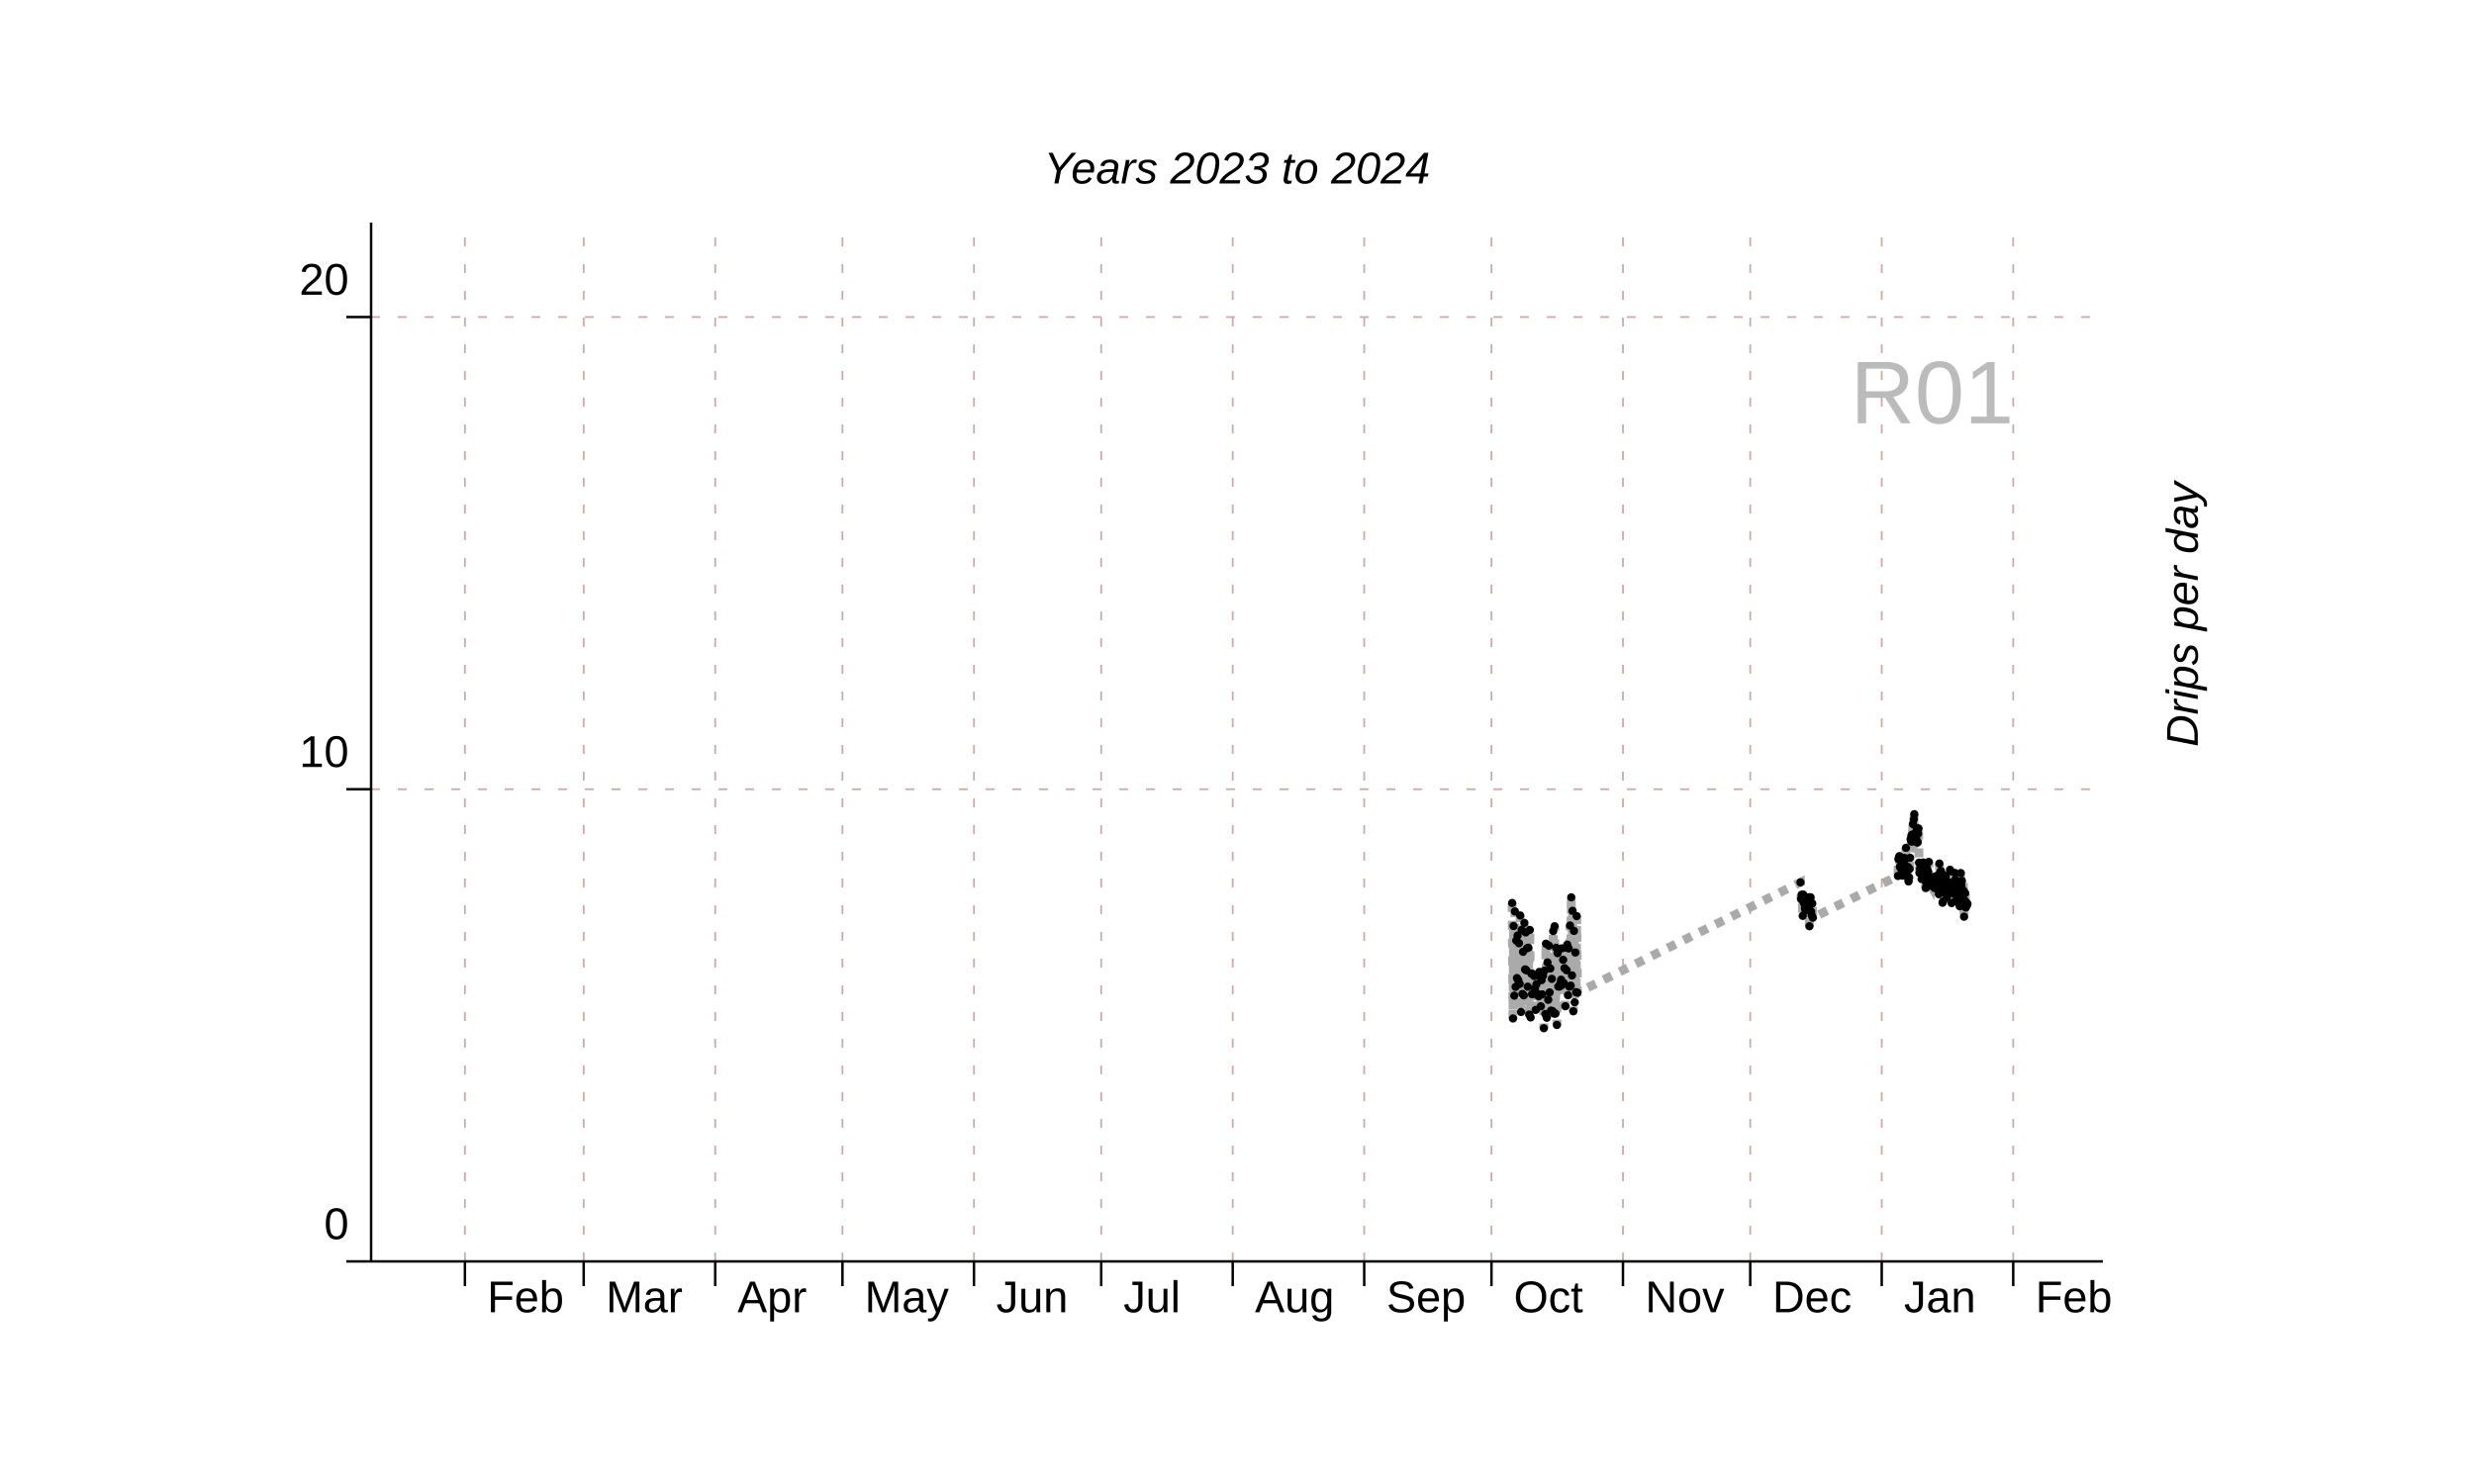
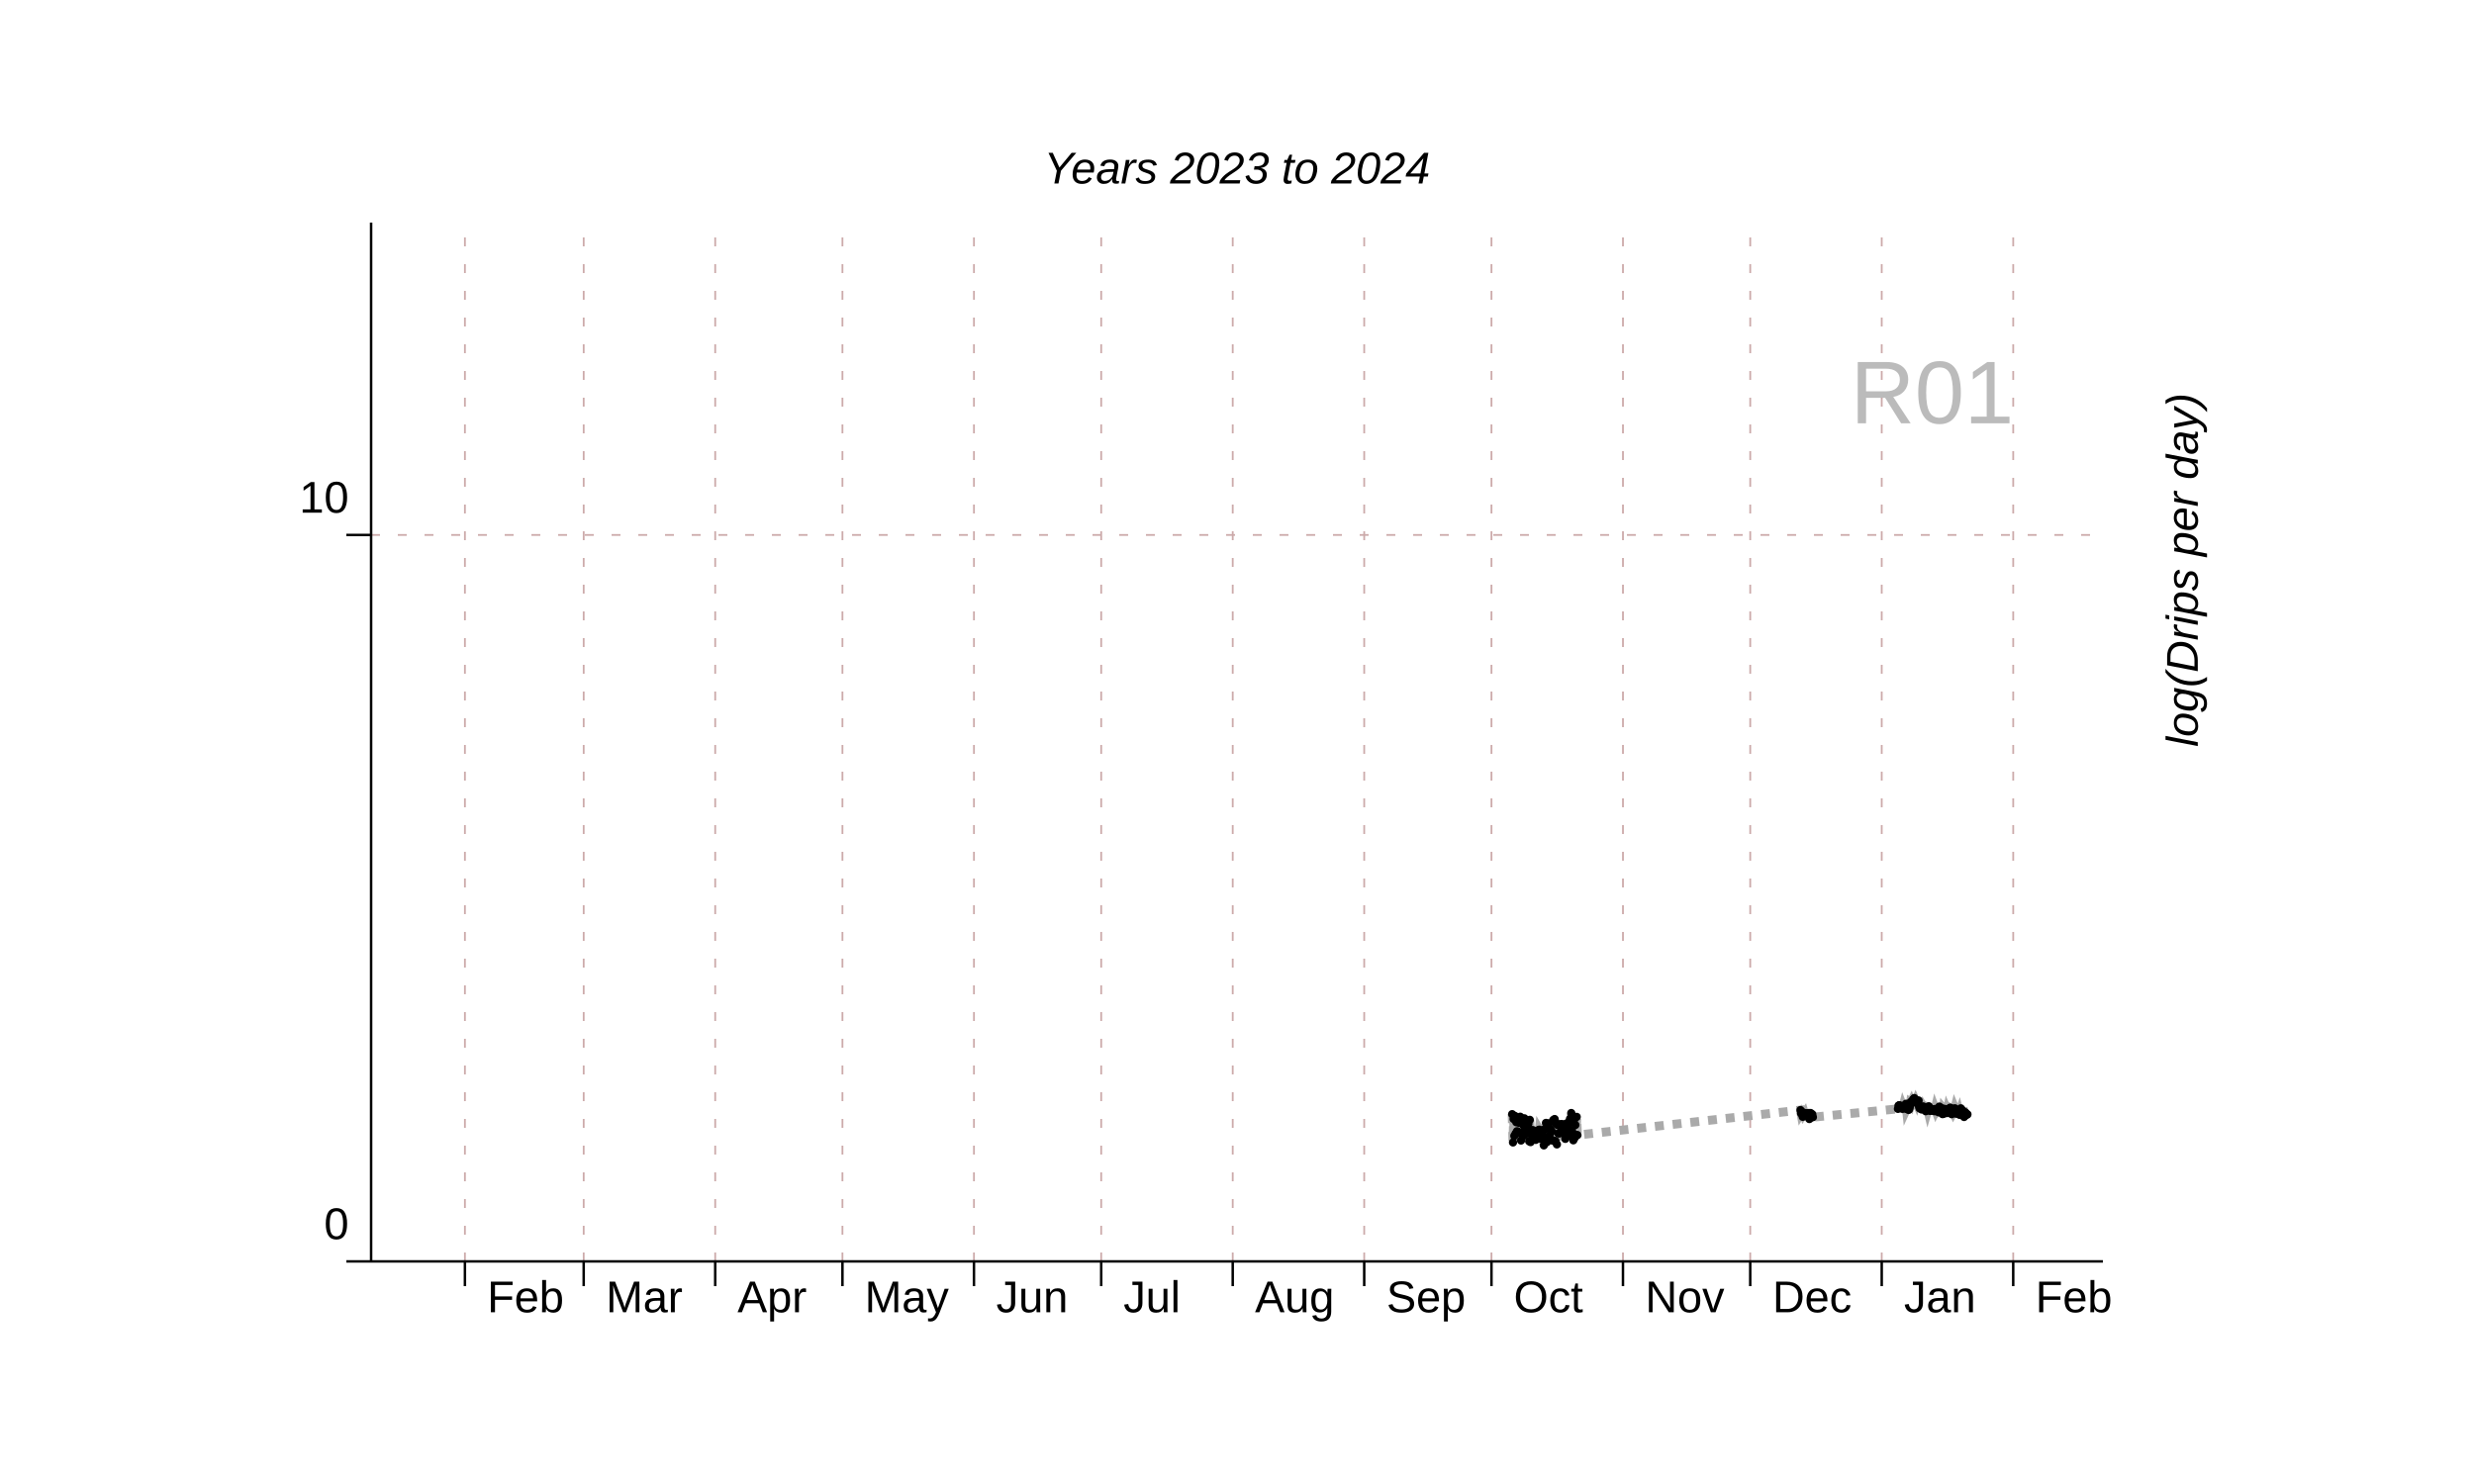
<svg xmlns="http://www.w3.org/2000/svg" version="1.1" viewBox="0 0 1000 600">
  <g>
    <g stroke-dasharray="3.6 7.2" stroke-width="0.72" stroke="#caa">
      <line x1="813.75" x2="813.75" y1="510.00" y2="90.00" />
      <line x1="760.60" x2="760.60" y1="510.00" y2="90.00" />
      <line x1="707.45" x2="707.45" y1="510.00" y2="90.00" />
      <line x1="656.01" x2="656.01" y1="510.00" y2="90.00" />
      <line x1="602.86" x2="602.86" y1="510.00" y2="90.00" />
      <line x1="551.42" x2="551.42" y1="510.00" y2="90.00" />
      <line x1="498.27" x2="498.27" y1="510.00" y2="90.00" />
      <line x1="445.11" x2="445.11" y1="510.00" y2="90.00" />
      <line x1="393.68" x2="393.68" y1="510.00" y2="90.00" />
      <line x1="340.52" x2="340.52" y1="510.00" y2="90.00" />
      <line x1="289.09" x2="289.09" y1="510.00" y2="90.00" />
      <line x1="235.93" x2="235.93" y1="510.00" y2="90.00" />
      <line x1="187.92" x2="187.92" y1="510.00" y2="90.00" />
      <line x1="150.00" x2="850.00" y1="510.00" y2="510.00" />
-       <line x1="150.00" x2="850.00" y1="319.09" y2="319.09" />
-       <line x1="150.00" x2="850.00" y1="128.18" y2="128.18" />
+       <line x1="150.00" x2="850.00" y1="216.29" y2="216.29" />
    </g>
    <g>
      <text dominant-baseline="hanging" dx="-36.0" dy="18.0" fill="#0004" font-family="Arial, sans-serif" font-size="36" stroke="none" text-anchor="end" x="850.00" y="128.18">R01</text>
    </g>
    <g>
      <text dominant-baseline="text-bottom" dy="-12.0" fill="black" font-family="Arial, sans-serif" font-size="18.0" font-style="italic" stroke="none" text-anchor="middle" x="500.00" y="90.00">Years 2023 to 2024</text>
    </g>
    <g>
-       <text dominant-baseline="central" dx="12.0" dy="12.0" fill="black" font-family="Arial, sans-serif" font-size="18.0" font-style="italic" stroke="none" text-anchor="middle" text-orientation="sideways" writing-mode="vertical-lr" x="850.00" y="300.00">Drips per day</text>
-     </g>
-     <polyline fill="none" points="611.22,365.08 611.56,411.79 611.80,374.41 612.10,402.55 612.33,368.49 612.63,399.00 612.88,380.25 613.17,395.46 613.42,378.25 613.70,396.32 613.96,381.35 614.25,397.80 614.48,370.13 614.81,409.15 615.05,375.97 615.36,401.88 615.62,384.83 615.92,402.43 616.16,373.15 616.44,391.95 616.68,376.98 616.96,392.30 617.22,383.40 617.52,398.94 617.77,383.17 618.10,410.20 618.35,376.00 618.68,411.35 618.96,393.64 619.26,401.96 619.54,393.82 619.85,401.80 620.13,394.62 620.43,399.79 620.75,408.31 621.04,397.94 621.34,401.77 621.63,394.16 621.93,402.79 622.21,392.94 622.49,394.83 622.81,406.86 623.10,396.28 623.40,402.04 623.69,394.51 624.03,415.72 624.31,392.45 624.64,409.97 624.89,381.56 625.23,411.48 625.50,389.13 625.81,404.23 626.06,382.33 626.36,401.25 626.64,391.57 626.96,408.60 627.25,395.76 627.57,408.84 627.82,376.45 628.15,409.81 628.39,374.49 628.71,409.81 628.97,383.19 629.31,414.41 629.58,385.36 629.87,398.87 630.13,383.73 630.43,398.83 630.72,397.65 631.00,396.12 631.26,383.44 631.56,398.13 631.82,388.07 632.11,397.52 632.39,391.44 632.71,406.83 632.97,383.14 633.24,392.28 633.50,381.94 633.80,402.39 634.06,383.45 634.36,398.93 634.60,374.20 634.89,398.51 635.11,362.81 635.40,394.37 635.63,368.27 635.95,408.88 636.20,376.37 636.51,405.24 636.77,385.12 637.07,401.15 637.31,370.38 637.61,401.37 727.76,356.75 727.99,363.50 728.21,361.75 728.43,363.36 728.67,370.29 728.89,361.71 729.11,365.07 729.34,363.39 729.56,367.13 729.80,368.00 730.02,363.56 730.24,363.65 730.47,365.27 730.70,366.69 730.92,363.82 731.14,362.78 731.38,374.48 731.62,368.31 731.84,362.77 732.07,368.55 732.30,370.11 732.53,365.29 732.77,371.03 767.16,354.16 767.36,347.41 767.56,346.69 767.76,346.15 767.96,350.39 768.17,350.82 768.38,350.74 768.58,351.46 768.78,347.84 768.99,354.04 769.20,349.61 769.41,352.61 769.61,349.44 769.81,346.90 770.01,349.75 770.22,347.22 770.41,342.80 770.62,354.29 770.83,351.87 771.04,351.90 771.24,350.54 771.45,356.39 771.67,354.77 771.87,351.32 772.07,346.82 772.26,339.30 772.46,340.09 772.65,337.68 772.84,340.27 773.03,337.41 773.21,333.17 773.40,338.27 773.59,331.29 773.77,329.18 773.96,337.79 774.15,339.48 774.34,336.72 774.53,339.27 774.72,334.92 774.91,340.62 775.10,340.46 775.29,337.10 775.48,334.95 775.68,348.79 775.89,352.97 776.10,351.23 776.30,349.91 776.51,349.41 776.72,355.41 776.93,351.41 777.13,351.46 777.33,348.72 777.54,350.63 777.75,352.28 777.95,352.04 778.17,354.52 778.38,359.05 778.60,357.20 778.80,350.94 779.01,351.67 779.22,356.39 779.43,352.56 779.63,348.48 779.85,357.82 780.06,354.98 780.27,357.72 780.49,358.10 780.70,355.22 780.91,356.08 781.12,355.08 781.34,356.79 781.55,357.02 781.77,358.38 781.99,359.06 782.20,354.35 782.41,357.33 782.62,354.90 782.83,355.51 783.05,359.36 783.26,354.01 783.47,356.49 783.69,361.51 783.90,349.14 784.11,352.79 784.32,357.20 784.53,352.16 784.74,359.80 784.96,359.97 785.19,364.99 785.41,364.51 785.62,353.79 785.83,355.11 786.05,358.62 786.27,360.94 786.48,354.60 786.70,357.78 786.92,362.90 787.13,357.44 787.35,360.09 787.57,360.59 787.79,359.31 788.00,356.85 788.21,351.67 788.42,352.28 788.63,358.52 788.86,365.12 789.07,359.09 789.29,358.81 789.51,361.24 789.73,359.12 789.94,357.37 790.15,352.94 790.36,355.63 790.59,364.07 790.81,360.96 791.03,360.71 791.25,362.73 791.47,363.73 791.70,365.07 791.92,361.91 792.15,366.42 792.36,359.17 792.57,353.00 792.79,357.99 793.00,356.12 793.22,363.76 793.44,360.25 793.66,360.10 793.90,370.63 794.12,364.12 794.34,361.13 794.57,366.91 794.80,364.84 795.02,365.89 795.25,365.45" stroke-dasharray="3.6 3.6" stroke-width="3.6" stroke="#aaa" />
+       <text dominant-baseline="central" dx="12.0" dy="12.0" fill="black" font-family="Arial, sans-serif" font-size="18.0" font-style="italic" stroke="none" text-anchor="middle" text-orientation="sideways" writing-mode="vertical-lr" x="850.00" y="300.00">log(Drips per day)</text>
+     </g>
+     <polyline fill="none" points="611.22,450.47 611.56,461.90 611.80,452.42 612.10,459.25 612.33,451.17 612.63,458.30 612.88,453.72 613.17,457.38 613.42,453.27 613.70,457.60 613.96,453.96 614.25,457.98 614.48,451.51 614.81,461.12 615.05,452.76 615.36,459.07 615.62,454.77 615.92,459.22 616.16,452.15 616.44,456.49 616.68,452.98 616.96,456.58 617.22,454.44 617.52,458.28 617.77,454.38 618.10,461.42 618.35,452.77 618.68,461.76 618.96,456.91 619.26,459.09 619.54,456.96 619.85,459.05 620.13,457.16 620.43,458.51 620.75,460.87 621.04,458.02 621.34,459.04 621.63,457.04 621.93,459.32 622.21,456.74 622.49,457.22 622.81,460.46 623.10,457.59 623.40,459.12 623.69,457.13 624.03,463.09 624.31,456.61 624.64,461.36 624.89,454.01 625.23,461.80 625.50,455.80 625.81,459.72 626.06,454.19 626.36,458.90 626.64,456.40 626.96,460.96 627.25,457.45 627.57,461.02 627.82,452.87 628.15,461.31 628.39,452.44 628.71,461.31 628.97,454.39 629.31,462.69 629.58,454.89 629.87,458.26 630.13,454.51 630.43,458.25 630.72,457.94 631.00,457.55 631.26,454.45 631.56,458.07 631.82,455.54 632.11,457.91 632.39,456.36 632.71,460.45 632.97,454.38 633.24,456.57 633.50,454.10 633.80,459.21 634.06,454.45 634.36,458.28 634.60,452.38 634.89,458.17 635.11,450.01 635.40,457.10 635.63,451.12 635.95,461.04 636.20,452.85 636.51,460.00 636.77,454.84 637.07,458.87 637.31,451.56 637.61,458.93 727.76,448.82 727.99,450.15 728.21,449.80 728.43,450.12 728.67,451.54 728.89,449.79 729.11,450.46 729.34,450.13 729.56,450.88 729.80,451.06 730.02,450.16 730.24,450.18 730.47,450.51 730.70,450.80 730.92,450.21 731.14,450.00 731.38,452.44 731.62,451.13 731.84,450.00 732.07,451.18 732.30,451.50 732.53,450.51 732.77,451.70 767.16,448.33 767.36,447.09 767.56,446.96 767.76,446.86 767.96,447.63 768.17,447.71 768.38,447.70 768.58,447.83 768.78,447.17 768.99,448.31 769.20,447.49 769.41,448.04 769.61,447.46 769.81,447.00 770.01,447.51 770.22,447.05 770.41,446.27 770.62,448.36 770.83,447.90 771.04,447.91 771.24,447.66 771.45,448.76 771.67,448.45 771.87,447.80 772.07,446.98 772.26,445.66 772.46,445.79 772.65,445.38 772.84,445.82 773.03,445.33 773.21,444.62 773.40,445.48 773.59,444.31 773.77,443.97 773.96,445.40 774.15,445.69 774.34,445.22 774.53,445.65 774.72,444.91 774.91,445.89 775.10,445.86 775.29,445.28 775.48,444.92 775.68,447.34 775.89,448.11 776.10,447.79 776.30,447.54 776.51,447.45 776.72,448.57 776.93,447.82 777.13,447.83 777.33,447.32 777.54,447.68 777.75,447.98 777.95,447.94 778.17,448.40 778.38,449.27 778.60,448.91 778.80,447.73 779.01,447.87 779.22,448.76 779.43,448.03 779.63,447.28 779.85,449.03 780.06,448.49 780.27,449.01 780.49,449.09 780.70,448.53 780.91,448.70 781.12,448.51 781.34,448.83 781.55,448.88 781.77,449.14 781.99,449.27 782.20,448.37 782.41,448.94 782.62,448.47 782.83,448.59 783.05,449.33 783.26,448.30 783.47,448.78 783.69,449.75 783.90,447.40 784.11,448.08 784.32,448.91 784.53,447.96 784.74,449.42 784.96,449.45 785.19,450.45 785.41,450.35 785.62,448.26 785.83,448.51 786.05,449.19 786.27,449.64 786.48,448.42 786.70,449.02 786.92,450.03 787.13,448.96 787.35,449.47 787.57,449.57 787.79,449.32 788.00,448.84 788.21,447.87 788.42,447.98 788.63,449.17 788.86,450.47 789.07,449.28 789.29,449.22 789.51,449.70 789.73,449.28 789.94,448.94 790.15,448.10 790.36,448.61 790.59,450.26 790.81,449.64 791.03,449.59 791.25,449.99 791.47,450.19 791.70,450.46 791.92,449.83 792.15,450.74 792.36,449.29 792.57,448.11 792.79,449.06 793.00,448.70 793.22,450.20 793.44,449.50 793.66,449.48 793.90,451.61 794.12,450.27 794.34,449.68 794.57,450.84 794.80,450.42 795.02,450.63 795.25,450.54" stroke-dasharray="3.6 3.6" stroke-width="3.6" stroke="#aaa" />
    <g>
-       <circle cx="611.22" cy="365.08" r="1.667" />
-       <circle cx="611.56" cy="411.79" r="1.667" />
-       <circle cx="611.80" cy="374.41" r="1.667" />
-       <circle cx="612.10" cy="402.55" r="1.667" />
-       <circle cx="612.33" cy="368.49" r="1.667" />
-       <circle cx="612.63" cy="399.00" r="1.667" />
-       <circle cx="612.88" cy="380.25" r="1.667" />
-       <circle cx="613.17" cy="395.46" r="1.667" />
-       <circle cx="613.42" cy="378.25" r="1.667" />
-       <circle cx="613.70" cy="396.32" r="1.667" />
-       <circle cx="613.96" cy="381.35" r="1.667" />
-       <circle cx="614.25" cy="397.80" r="1.667" />
-       <circle cx="614.48" cy="370.13" r="1.667" />
-       <circle cx="614.81" cy="409.15" r="1.667" />
-       <circle cx="615.05" cy="375.97" r="1.667" />
-       <circle cx="615.36" cy="401.88" r="1.667" />
-       <circle cx="615.62" cy="384.83" r="1.667" />
-       <circle cx="615.92" cy="402.43" r="1.667" />
-       <circle cx="616.16" cy="373.15" r="1.667" />
-       <circle cx="616.44" cy="391.95" r="1.667" />
-       <circle cx="616.68" cy="376.98" r="1.667" />
-       <circle cx="616.96" cy="392.30" r="1.667" />
-       <circle cx="617.22" cy="383.40" r="1.667" />
-       <circle cx="617.52" cy="398.94" r="1.667" />
-       <circle cx="617.77" cy="383.17" r="1.667" />
-       <circle cx="618.10" cy="410.20" r="1.667" />
-       <circle cx="618.35" cy="376.00" r="1.667" />
-       <circle cx="618.68" cy="411.35" r="1.667" />
-       <circle cx="618.96" cy="393.64" r="1.667" />
-       <circle cx="619.26" cy="401.96" r="1.667" />
-       <circle cx="619.54" cy="393.82" r="1.667" />
-       <circle cx="619.85" cy="401.80" r="1.667" />
-       <circle cx="620.13" cy="394.62" r="1.667" />
-       <circle cx="620.43" cy="399.79" r="1.667" />
-       <circle cx="620.75" cy="408.31" r="1.667" />
-       <circle cx="621.04" cy="397.94" r="1.667" />
-       <circle cx="621.34" cy="401.77" r="1.667" />
-       <circle cx="621.63" cy="394.16" r="1.667" />
-       <circle cx="621.93" cy="402.79" r="1.667" />
-       <circle cx="622.21" cy="392.94" r="1.667" />
-       <circle cx="622.49" cy="394.83" r="1.667" />
-       <circle cx="622.81" cy="406.86" r="1.667" />
-       <circle cx="623.10" cy="396.28" r="1.667" />
-       <circle cx="623.40" cy="402.04" r="1.667" />
-       <circle cx="623.69" cy="394.51" r="1.667" />
-       <circle cx="624.03" cy="415.72" r="1.667" />
-       <circle cx="624.31" cy="392.45" r="1.667" />
-       <circle cx="624.64" cy="409.97" r="1.667" />
-       <circle cx="624.89" cy="381.56" r="1.667" />
-       <circle cx="625.23" cy="411.48" r="1.667" />
-       <circle cx="625.50" cy="389.13" r="1.667" />
-       <circle cx="625.81" cy="404.23" r="1.667" />
-       <circle cx="626.06" cy="382.33" r="1.667" />
-       <circle cx="626.36" cy="401.25" r="1.667" />
-       <circle cx="626.64" cy="391.57" r="1.667" />
-       <circle cx="626.96" cy="408.60" r="1.667" />
-       <circle cx="627.25" cy="395.76" r="1.667" />
-       <circle cx="627.57" cy="408.84" r="1.667" />
-       <circle cx="627.82" cy="376.45" r="1.667" />
-       <circle cx="628.15" cy="409.81" r="1.667" />
-       <circle cx="628.39" cy="374.49" r="1.667" />
-       <circle cx="628.71" cy="409.81" r="1.667" />
-       <circle cx="628.97" cy="383.19" r="1.667" />
-       <circle cx="629.31" cy="414.41" r="1.667" />
-       <circle cx="629.58" cy="385.36" r="1.667" />
-       <circle cx="629.87" cy="398.87" r="1.667" />
-       <circle cx="630.13" cy="383.73" r="1.667" />
-       <circle cx="630.43" cy="398.83" r="1.667" />
-       <circle cx="630.72" cy="397.65" r="1.667" />
-       <circle cx="631.00" cy="396.12" r="1.667" />
-       <circle cx="631.26" cy="383.44" r="1.667" />
-       <circle cx="631.56" cy="398.13" r="1.667" />
-       <circle cx="631.82" cy="388.07" r="1.667" />
-       <circle cx="632.11" cy="397.52" r="1.667" />
-       <circle cx="632.39" cy="391.44" r="1.667" />
-       <circle cx="632.71" cy="406.83" r="1.667" />
-       <circle cx="632.97" cy="383.14" r="1.667" />
-       <circle cx="633.24" cy="392.28" r="1.667" />
-       <circle cx="633.50" cy="381.94" r="1.667" />
-       <circle cx="633.80" cy="402.39" r="1.667" />
-       <circle cx="634.06" cy="383.45" r="1.667" />
-       <circle cx="634.36" cy="398.93" r="1.667" />
-       <circle cx="634.60" cy="374.20" r="1.667" />
-       <circle cx="634.89" cy="398.51" r="1.667" />
-       <circle cx="635.11" cy="362.81" r="1.667" />
-       <circle cx="635.40" cy="394.37" r="1.667" />
-       <circle cx="635.63" cy="368.27" r="1.667" />
-       <circle cx="635.95" cy="408.88" r="1.667" />
-       <circle cx="636.20" cy="376.37" r="1.667" />
-       <circle cx="636.51" cy="405.24" r="1.667" />
-       <circle cx="636.77" cy="385.12" r="1.667" />
-       <circle cx="637.07" cy="401.15" r="1.667" />
-       <circle cx="637.31" cy="370.38" r="1.667" />
-       <circle cx="637.61" cy="401.37" r="1.667" />
-       <circle cx="727.76" cy="356.75" r="1.667" />
-       <circle cx="727.99" cy="363.50" r="1.667" />
-       <circle cx="728.21" cy="361.75" r="1.667" />
-       <circle cx="728.43" cy="363.36" r="1.667" />
-       <circle cx="728.67" cy="370.29" r="1.667" />
-       <circle cx="728.89" cy="361.71" r="1.667" />
-       <circle cx="729.11" cy="365.07" r="1.667" />
-       <circle cx="729.34" cy="363.39" r="1.667" />
-       <circle cx="729.56" cy="367.13" r="1.667" />
-       <circle cx="729.80" cy="368.00" r="1.667" />
-       <circle cx="730.02" cy="363.56" r="1.667" />
-       <circle cx="730.24" cy="363.65" r="1.667" />
-       <circle cx="730.47" cy="365.27" r="1.667" />
-       <circle cx="730.70" cy="366.69" r="1.667" />
-       <circle cx="730.92" cy="363.82" r="1.667" />
-       <circle cx="731.14" cy="362.78" r="1.667" />
-       <circle cx="731.38" cy="374.48" r="1.667" />
-       <circle cx="731.62" cy="368.31" r="1.667" />
-       <circle cx="731.84" cy="362.77" r="1.667" />
-       <circle cx="732.07" cy="368.55" r="1.667" />
-       <circle cx="732.30" cy="370.11" r="1.667" />
-       <circle cx="732.53" cy="365.29" r="1.667" />
-       <circle cx="732.77" cy="371.03" r="1.667" />
-       <circle cx="767.16" cy="354.16" r="1.667" />
-       <circle cx="767.36" cy="347.41" r="1.667" />
-       <circle cx="767.56" cy="346.69" r="1.667" />
-       <circle cx="767.76" cy="346.15" r="1.667" />
-       <circle cx="767.96" cy="350.39" r="1.667" />
-       <circle cx="768.17" cy="350.82" r="1.667" />
-       <circle cx="768.38" cy="350.74" r="1.667" />
-       <circle cx="768.58" cy="351.46" r="1.667" />
-       <circle cx="768.78" cy="347.84" r="1.667" />
-       <circle cx="768.99" cy="354.04" r="1.667" />
-       <circle cx="769.20" cy="349.61" r="1.667" />
-       <circle cx="769.41" cy="352.61" r="1.667" />
-       <circle cx="769.61" cy="349.44" r="1.667" />
-       <circle cx="769.81" cy="346.90" r="1.667" />
-       <circle cx="770.01" cy="349.75" r="1.667" />
-       <circle cx="770.22" cy="347.22" r="1.667" />
-       <circle cx="770.41" cy="342.80" r="1.667" />
-       <circle cx="770.62" cy="354.29" r="1.667" />
-       <circle cx="770.83" cy="351.87" r="1.667" />
-       <circle cx="771.04" cy="351.90" r="1.667" />
-       <circle cx="771.24" cy="350.54" r="1.667" />
-       <circle cx="771.45" cy="356.39" r="1.667" />
-       <circle cx="771.67" cy="354.77" r="1.667" />
-       <circle cx="771.87" cy="351.32" r="1.667" />
-       <circle cx="772.07" cy="346.82" r="1.667" />
-       <circle cx="772.26" cy="339.30" r="1.667" />
-       <circle cx="772.46" cy="340.09" r="1.667" />
-       <circle cx="772.65" cy="337.68" r="1.667" />
-       <circle cx="772.84" cy="340.27" r="1.667" />
-       <circle cx="773.03" cy="337.41" r="1.667" />
-       <circle cx="773.21" cy="333.17" r="1.667" />
-       <circle cx="773.40" cy="338.27" r="1.667" />
-       <circle cx="773.59" cy="331.29" r="1.667" />
-       <circle cx="773.77" cy="329.18" r="1.667" />
-       <circle cx="773.96" cy="337.79" r="1.667" />
-       <circle cx="774.15" cy="339.48" r="1.667" />
-       <circle cx="774.34" cy="336.72" r="1.667" />
-       <circle cx="774.53" cy="339.27" r="1.667" />
-       <circle cx="774.72" cy="334.92" r="1.667" />
-       <circle cx="774.91" cy="340.62" r="1.667" />
-       <circle cx="775.10" cy="340.46" r="1.667" />
-       <circle cx="775.29" cy="337.10" r="1.667" />
-       <circle cx="775.48" cy="334.95" r="1.667" />
-       <circle cx="775.68" cy="348.79" r="1.667" />
-       <circle cx="775.89" cy="352.97" r="1.667" />
-       <circle cx="776.10" cy="351.23" r="1.667" />
-       <circle cx="776.30" cy="349.91" r="1.667" />
-       <circle cx="776.51" cy="349.41" r="1.667" />
-       <circle cx="776.72" cy="355.41" r="1.667" />
-       <circle cx="776.93" cy="351.41" r="1.667" />
-       <circle cx="777.13" cy="351.46" r="1.667" />
-       <circle cx="777.33" cy="348.72" r="1.667" />
-       <circle cx="777.54" cy="350.63" r="1.667" />
-       <circle cx="777.75" cy="352.28" r="1.667" />
-       <circle cx="777.95" cy="352.04" r="1.667" />
-       <circle cx="778.17" cy="354.52" r="1.667" />
-       <circle cx="778.38" cy="359.05" r="1.667" />
-       <circle cx="778.60" cy="357.20" r="1.667" />
-       <circle cx="778.80" cy="350.94" r="1.667" />
-       <circle cx="779.01" cy="351.67" r="1.667" />
-       <circle cx="779.22" cy="356.39" r="1.667" />
-       <circle cx="779.43" cy="352.56" r="1.667" />
-       <circle cx="779.63" cy="348.48" r="1.667" />
-       <circle cx="779.85" cy="357.82" r="1.667" />
-       <circle cx="780.06" cy="354.98" r="1.667" />
-       <circle cx="780.27" cy="357.72" r="1.667" />
-       <circle cx="780.49" cy="358.10" r="1.667" />
-       <circle cx="780.70" cy="355.22" r="1.667" />
-       <circle cx="780.91" cy="356.08" r="1.667" />
-       <circle cx="781.12" cy="355.08" r="1.667" />
-       <circle cx="781.34" cy="356.79" r="1.667" />
-       <circle cx="781.55" cy="357.02" r="1.667" />
-       <circle cx="781.77" cy="358.38" r="1.667" />
-       <circle cx="781.99" cy="359.06" r="1.667" />
-       <circle cx="782.20" cy="354.35" r="1.667" />
-       <circle cx="782.41" cy="357.33" r="1.667" />
-       <circle cx="782.62" cy="354.90" r="1.667" />
-       <circle cx="782.83" cy="355.51" r="1.667" />
-       <circle cx="783.05" cy="359.36" r="1.667" />
-       <circle cx="783.26" cy="354.01" r="1.667" />
-       <circle cx="783.47" cy="356.49" r="1.667" />
-       <circle cx="783.69" cy="361.51" r="1.667" />
-       <circle cx="783.90" cy="349.14" r="1.667" />
-       <circle cx="784.11" cy="352.79" r="1.667" />
-       <circle cx="784.32" cy="357.20" r="1.667" />
-       <circle cx="784.53" cy="352.16" r="1.667" />
-       <circle cx="784.74" cy="359.80" r="1.667" />
-       <circle cx="784.96" cy="359.97" r="1.667" />
-       <circle cx="785.19" cy="364.99" r="1.667" />
-       <circle cx="785.41" cy="364.51" r="1.667" />
-       <circle cx="785.62" cy="353.79" r="1.667" />
-       <circle cx="785.83" cy="355.11" r="1.667" />
-       <circle cx="786.05" cy="358.62" r="1.667" />
-       <circle cx="786.27" cy="360.94" r="1.667" />
-       <circle cx="786.48" cy="354.60" r="1.667" />
-       <circle cx="786.70" cy="357.78" r="1.667" />
-       <circle cx="786.92" cy="362.90" r="1.667" />
-       <circle cx="787.13" cy="357.44" r="1.667" />
-       <circle cx="787.35" cy="360.09" r="1.667" />
-       <circle cx="787.57" cy="360.59" r="1.667" />
-       <circle cx="787.79" cy="359.31" r="1.667" />
-       <circle cx="788.00" cy="356.85" r="1.667" />
-       <circle cx="788.21" cy="351.67" r="1.667" />
-       <circle cx="788.42" cy="352.28" r="1.667" />
-       <circle cx="788.63" cy="358.52" r="1.667" />
-       <circle cx="788.86" cy="365.12" r="1.667" />
-       <circle cx="789.07" cy="359.09" r="1.667" />
-       <circle cx="789.29" cy="358.81" r="1.667" />
-       <circle cx="789.51" cy="361.24" r="1.667" />
-       <circle cx="789.73" cy="359.12" r="1.667" />
-       <circle cx="789.94" cy="357.37" r="1.667" />
-       <circle cx="790.15" cy="352.94" r="1.667" />
-       <circle cx="790.36" cy="355.63" r="1.667" />
-       <circle cx="790.59" cy="364.07" r="1.667" />
-       <circle cx="790.81" cy="360.96" r="1.667" />
-       <circle cx="791.03" cy="360.71" r="1.667" />
-       <circle cx="791.25" cy="362.73" r="1.667" />
-       <circle cx="791.47" cy="363.73" r="1.667" />
-       <circle cx="791.70" cy="365.07" r="1.667" />
-       <circle cx="791.92" cy="361.91" r="1.667" />
-       <circle cx="792.15" cy="366.42" r="1.667" />
-       <circle cx="792.36" cy="359.17" r="1.667" />
-       <circle cx="792.57" cy="353.00" r="1.667" />
-       <circle cx="792.79" cy="357.99" r="1.667" />
-       <circle cx="793.00" cy="356.12" r="1.667" />
-       <circle cx="793.22" cy="363.76" r="1.667" />
-       <circle cx="793.44" cy="360.25" r="1.667" />
-       <circle cx="793.66" cy="360.10" r="1.667" />
-       <circle cx="793.90" cy="370.63" r="1.667" />
-       <circle cx="794.12" cy="364.12" r="1.667" />
-       <circle cx="794.34" cy="361.13" r="1.667" />
-       <circle cx="794.57" cy="366.91" r="1.667" />
-       <circle cx="794.80" cy="364.84" r="1.667" />
-       <circle cx="795.02" cy="365.89" r="1.667" />
-       <circle cx="795.25" cy="365.45" r="1.667" />
+       <circle cx="611.22" cy="450.47" r="1.667" />
+       <circle cx="611.56" cy="461.90" r="1.667" />
+       <circle cx="611.80" cy="452.42" r="1.667" />
+       <circle cx="612.10" cy="459.25" r="1.667" />
+       <circle cx="612.33" cy="451.17" r="1.667" />
+       <circle cx="612.63" cy="458.30" r="1.667" />
+       <circle cx="612.88" cy="453.72" r="1.667" />
+       <circle cx="613.17" cy="457.38" r="1.667" />
+       <circle cx="613.42" cy="453.27" r="1.667" />
+       <circle cx="613.70" cy="457.60" r="1.667" />
+       <circle cx="613.96" cy="453.96" r="1.667" />
+       <circle cx="614.25" cy="457.98" r="1.667" />
+       <circle cx="614.48" cy="451.51" r="1.667" />
+       <circle cx="614.81" cy="461.12" r="1.667" />
+       <circle cx="615.05" cy="452.76" r="1.667" />
+       <circle cx="615.36" cy="459.07" r="1.667" />
+       <circle cx="615.62" cy="454.77" r="1.667" />
+       <circle cx="615.92" cy="459.22" r="1.667" />
+       <circle cx="616.16" cy="452.15" r="1.667" />
+       <circle cx="616.44" cy="456.49" r="1.667" />
+       <circle cx="616.68" cy="452.98" r="1.667" />
+       <circle cx="616.96" cy="456.58" r="1.667" />
+       <circle cx="617.22" cy="454.44" r="1.667" />
+       <circle cx="617.52" cy="458.28" r="1.667" />
+       <circle cx="617.77" cy="454.38" r="1.667" />
+       <circle cx="618.10" cy="461.42" r="1.667" />
+       <circle cx="618.35" cy="452.77" r="1.667" />
+       <circle cx="618.68" cy="461.76" r="1.667" />
+       <circle cx="618.96" cy="456.91" r="1.667" />
+       <circle cx="619.26" cy="459.09" r="1.667" />
+       <circle cx="619.54" cy="456.96" r="1.667" />
+       <circle cx="619.85" cy="459.05" r="1.667" />
+       <circle cx="620.13" cy="457.16" r="1.667" />
+       <circle cx="620.43" cy="458.51" r="1.667" />
+       <circle cx="620.75" cy="460.87" r="1.667" />
+       <circle cx="621.04" cy="458.02" r="1.667" />
+       <circle cx="621.34" cy="459.04" r="1.667" />
+       <circle cx="621.63" cy="457.04" r="1.667" />
+       <circle cx="621.93" cy="459.32" r="1.667" />
+       <circle cx="622.21" cy="456.74" r="1.667" />
+       <circle cx="622.49" cy="457.22" r="1.667" />
+       <circle cx="622.81" cy="460.46" r="1.667" />
+       <circle cx="623.10" cy="457.59" r="1.667" />
+       <circle cx="623.40" cy="459.12" r="1.667" />
+       <circle cx="623.69" cy="457.13" r="1.667" />
+       <circle cx="624.03" cy="463.09" r="1.667" />
+       <circle cx="624.31" cy="456.61" r="1.667" />
+       <circle cx="624.64" cy="461.36" r="1.667" />
+       <circle cx="624.89" cy="454.01" r="1.667" />
+       <circle cx="625.23" cy="461.80" r="1.667" />
+       <circle cx="625.50" cy="455.80" r="1.667" />
+       <circle cx="625.81" cy="459.72" r="1.667" />
+       <circle cx="626.06" cy="454.19" r="1.667" />
+       <circle cx="626.36" cy="458.90" r="1.667" />
+       <circle cx="626.64" cy="456.40" r="1.667" />
+       <circle cx="626.96" cy="460.96" r="1.667" />
+       <circle cx="627.25" cy="457.45" r="1.667" />
+       <circle cx="627.57" cy="461.02" r="1.667" />
+       <circle cx="627.82" cy="452.87" r="1.667" />
+       <circle cx="628.15" cy="461.31" r="1.667" />
+       <circle cx="628.39" cy="452.44" r="1.667" />
+       <circle cx="628.71" cy="461.31" r="1.667" />
+       <circle cx="628.97" cy="454.39" r="1.667" />
+       <circle cx="629.31" cy="462.69" r="1.667" />
+       <circle cx="629.58" cy="454.89" r="1.667" />
+       <circle cx="629.87" cy="458.26" r="1.667" />
+       <circle cx="630.13" cy="454.51" r="1.667" />
+       <circle cx="630.43" cy="458.25" r="1.667" />
+       <circle cx="630.72" cy="457.94" r="1.667" />
+       <circle cx="631.00" cy="457.55" r="1.667" />
+       <circle cx="631.26" cy="454.45" r="1.667" />
+       <circle cx="631.56" cy="458.07" r="1.667" />
+       <circle cx="631.82" cy="455.54" r="1.667" />
+       <circle cx="632.11" cy="457.91" r="1.667" />
+       <circle cx="632.39" cy="456.36" r="1.667" />
+       <circle cx="632.71" cy="460.45" r="1.667" />
+       <circle cx="632.97" cy="454.38" r="1.667" />
+       <circle cx="633.24" cy="456.57" r="1.667" />
+       <circle cx="633.50" cy="454.10" r="1.667" />
+       <circle cx="633.80" cy="459.21" r="1.667" />
+       <circle cx="634.06" cy="454.45" r="1.667" />
+       <circle cx="634.36" cy="458.28" r="1.667" />
+       <circle cx="634.60" cy="452.38" r="1.667" />
+       <circle cx="634.89" cy="458.17" r="1.667" />
+       <circle cx="635.11" cy="450.01" r="1.667" />
+       <circle cx="635.40" cy="457.10" r="1.667" />
+       <circle cx="635.63" cy="451.12" r="1.667" />
+       <circle cx="635.95" cy="461.04" r="1.667" />
+       <circle cx="636.20" cy="452.85" r="1.667" />
+       <circle cx="636.51" cy="460.00" r="1.667" />
+       <circle cx="636.77" cy="454.84" r="1.667" />
+       <circle cx="637.07" cy="458.87" r="1.667" />
+       <circle cx="637.31" cy="451.56" r="1.667" />
+       <circle cx="637.61" cy="458.93" r="1.667" />
+       <circle cx="727.76" cy="448.82" r="1.667" />
+       <circle cx="727.99" cy="450.15" r="1.667" />
+       <circle cx="728.21" cy="449.80" r="1.667" />
+       <circle cx="728.43" cy="450.12" r="1.667" />
+       <circle cx="728.67" cy="451.54" r="1.667" />
+       <circle cx="728.89" cy="449.79" r="1.667" />
+       <circle cx="729.11" cy="450.46" r="1.667" />
+       <circle cx="729.34" cy="450.13" r="1.667" />
+       <circle cx="729.56" cy="450.88" r="1.667" />
+       <circle cx="729.80" cy="451.06" r="1.667" />
+       <circle cx="730.02" cy="450.16" r="1.667" />
+       <circle cx="730.24" cy="450.18" r="1.667" />
+       <circle cx="730.47" cy="450.51" r="1.667" />
+       <circle cx="730.70" cy="450.80" r="1.667" />
+       <circle cx="730.92" cy="450.21" r="1.667" />
+       <circle cx="731.14" cy="450.00" r="1.667" />
+       <circle cx="731.38" cy="452.44" r="1.667" />
+       <circle cx="731.62" cy="451.13" r="1.667" />
+       <circle cx="731.84" cy="450.00" r="1.667" />
+       <circle cx="732.07" cy="451.18" r="1.667" />
+       <circle cx="732.30" cy="451.50" r="1.667" />
+       <circle cx="732.53" cy="450.51" r="1.667" />
+       <circle cx="732.77" cy="451.70" r="1.667" />
+       <circle cx="767.16" cy="448.33" r="1.667" />
+       <circle cx="767.36" cy="447.09" r="1.667" />
+       <circle cx="767.56" cy="446.96" r="1.667" />
+       <circle cx="767.76" cy="446.86" r="1.667" />
+       <circle cx="767.96" cy="447.63" r="1.667" />
+       <circle cx="768.17" cy="447.71" r="1.667" />
+       <circle cx="768.38" cy="447.70" r="1.667" />
+       <circle cx="768.58" cy="447.83" r="1.667" />
+       <circle cx="768.78" cy="447.17" r="1.667" />
+       <circle cx="768.99" cy="448.31" r="1.667" />
+       <circle cx="769.20" cy="447.49" r="1.667" />
+       <circle cx="769.41" cy="448.04" r="1.667" />
+       <circle cx="769.61" cy="447.46" r="1.667" />
+       <circle cx="769.81" cy="447.00" r="1.667" />
+       <circle cx="770.01" cy="447.51" r="1.667" />
+       <circle cx="770.22" cy="447.05" r="1.667" />
+       <circle cx="770.41" cy="446.27" r="1.667" />
+       <circle cx="770.62" cy="448.36" r="1.667" />
+       <circle cx="770.83" cy="447.90" r="1.667" />
+       <circle cx="771.04" cy="447.91" r="1.667" />
+       <circle cx="771.24" cy="447.66" r="1.667" />
+       <circle cx="771.45" cy="448.76" r="1.667" />
+       <circle cx="771.67" cy="448.45" r="1.667" />
+       <circle cx="771.87" cy="447.80" r="1.667" />
+       <circle cx="772.07" cy="446.98" r="1.667" />
+       <circle cx="772.26" cy="445.66" r="1.667" />
+       <circle cx="772.46" cy="445.79" r="1.667" />
+       <circle cx="772.65" cy="445.38" r="1.667" />
+       <circle cx="772.84" cy="445.82" r="1.667" />
+       <circle cx="773.03" cy="445.33" r="1.667" />
+       <circle cx="773.21" cy="444.62" r="1.667" />
+       <circle cx="773.40" cy="445.48" r="1.667" />
+       <circle cx="773.59" cy="444.31" r="1.667" />
+       <circle cx="773.77" cy="443.97" r="1.667" />
+       <circle cx="773.96" cy="445.40" r="1.667" />
+       <circle cx="774.15" cy="445.69" r="1.667" />
+       <circle cx="774.34" cy="445.22" r="1.667" />
+       <circle cx="774.53" cy="445.65" r="1.667" />
+       <circle cx="774.72" cy="444.91" r="1.667" />
+       <circle cx="774.91" cy="445.89" r="1.667" />
+       <circle cx="775.10" cy="445.86" r="1.667" />
+       <circle cx="775.29" cy="445.28" r="1.667" />
+       <circle cx="775.48" cy="444.92" r="1.667" />
+       <circle cx="775.68" cy="447.34" r="1.667" />
+       <circle cx="775.89" cy="448.11" r="1.667" />
+       <circle cx="776.10" cy="447.79" r="1.667" />
+       <circle cx="776.30" cy="447.54" r="1.667" />
+       <circle cx="776.51" cy="447.45" r="1.667" />
+       <circle cx="776.72" cy="448.57" r="1.667" />
+       <circle cx="776.93" cy="447.82" r="1.667" />
+       <circle cx="777.13" cy="447.83" r="1.667" />
+       <circle cx="777.33" cy="447.32" r="1.667" />
+       <circle cx="777.54" cy="447.68" r="1.667" />
+       <circle cx="777.75" cy="447.98" r="1.667" />
+       <circle cx="777.95" cy="447.94" r="1.667" />
+       <circle cx="778.17" cy="448.40" r="1.667" />
+       <circle cx="778.38" cy="449.27" r="1.667" />
+       <circle cx="778.60" cy="448.91" r="1.667" />
+       <circle cx="778.80" cy="447.73" r="1.667" />
+       <circle cx="779.01" cy="447.87" r="1.667" />
+       <circle cx="779.22" cy="448.76" r="1.667" />
+       <circle cx="779.43" cy="448.03" r="1.667" />
+       <circle cx="779.63" cy="447.28" r="1.667" />
+       <circle cx="779.85" cy="449.03" r="1.667" />
+       <circle cx="780.06" cy="448.49" r="1.667" />
+       <circle cx="780.27" cy="449.01" r="1.667" />
+       <circle cx="780.49" cy="449.09" r="1.667" />
+       <circle cx="780.70" cy="448.53" r="1.667" />
+       <circle cx="780.91" cy="448.70" r="1.667" />
+       <circle cx="781.12" cy="448.51" r="1.667" />
+       <circle cx="781.34" cy="448.83" r="1.667" />
+       <circle cx="781.55" cy="448.88" r="1.667" />
+       <circle cx="781.77" cy="449.14" r="1.667" />
+       <circle cx="781.99" cy="449.27" r="1.667" />
+       <circle cx="782.20" cy="448.37" r="1.667" />
+       <circle cx="782.41" cy="448.94" r="1.667" />
+       <circle cx="782.62" cy="448.47" r="1.667" />
+       <circle cx="782.83" cy="448.59" r="1.667" />
+       <circle cx="783.05" cy="449.33" r="1.667" />
+       <circle cx="783.26" cy="448.30" r="1.667" />
+       <circle cx="783.47" cy="448.78" r="1.667" />
+       <circle cx="783.69" cy="449.75" r="1.667" />
+       <circle cx="783.90" cy="447.40" r="1.667" />
+       <circle cx="784.11" cy="448.08" r="1.667" />
+       <circle cx="784.32" cy="448.91" r="1.667" />
+       <circle cx="784.53" cy="447.96" r="1.667" />
+       <circle cx="784.74" cy="449.42" r="1.667" />
+       <circle cx="784.96" cy="449.45" r="1.667" />
+       <circle cx="785.19" cy="450.45" r="1.667" />
+       <circle cx="785.41" cy="450.35" r="1.667" />
+       <circle cx="785.62" cy="448.26" r="1.667" />
+       <circle cx="785.83" cy="448.51" r="1.667" />
+       <circle cx="786.05" cy="449.19" r="1.667" />
+       <circle cx="786.27" cy="449.64" r="1.667" />
+       <circle cx="786.48" cy="448.42" r="1.667" />
+       <circle cx="786.70" cy="449.02" r="1.667" />
+       <circle cx="786.92" cy="450.03" r="1.667" />
+       <circle cx="787.13" cy="448.96" r="1.667" />
+       <circle cx="787.35" cy="449.47" r="1.667" />
+       <circle cx="787.57" cy="449.57" r="1.667" />
+       <circle cx="787.79" cy="449.32" r="1.667" />
+       <circle cx="788.00" cy="448.84" r="1.667" />
+       <circle cx="788.21" cy="447.87" r="1.667" />
+       <circle cx="788.42" cy="447.98" r="1.667" />
+       <circle cx="788.63" cy="449.17" r="1.667" />
+       <circle cx="788.86" cy="450.47" r="1.667" />
+       <circle cx="789.07" cy="449.28" r="1.667" />
+       <circle cx="789.29" cy="449.22" r="1.667" />
+       <circle cx="789.51" cy="449.70" r="1.667" />
+       <circle cx="789.73" cy="449.28" r="1.667" />
+       <circle cx="789.94" cy="448.94" r="1.667" />
+       <circle cx="790.15" cy="448.10" r="1.667" />
+       <circle cx="790.36" cy="448.61" r="1.667" />
+       <circle cx="790.59" cy="450.26" r="1.667" />
+       <circle cx="790.81" cy="449.64" r="1.667" />
+       <circle cx="791.03" cy="449.59" r="1.667" />
+       <circle cx="791.25" cy="449.99" r="1.667" />
+       <circle cx="791.47" cy="450.19" r="1.667" />
+       <circle cx="791.70" cy="450.46" r="1.667" />
+       <circle cx="791.92" cy="449.83" r="1.667" />
+       <circle cx="792.15" cy="450.74" r="1.667" />
+       <circle cx="792.36" cy="449.29" r="1.667" />
+       <circle cx="792.57" cy="448.11" r="1.667" />
+       <circle cx="792.79" cy="449.06" r="1.667" />
+       <circle cx="793.00" cy="448.70" r="1.667" />
+       <circle cx="793.22" cy="450.20" r="1.667" />
+       <circle cx="793.44" cy="449.50" r="1.667" />
+       <circle cx="793.66" cy="449.48" r="1.667" />
+       <circle cx="793.90" cy="451.61" r="1.667" />
+       <circle cx="794.12" cy="450.27" r="1.667" />
+       <circle cx="794.34" cy="449.68" r="1.667" />
+       <circle cx="794.57" cy="450.84" r="1.667" />
+       <circle cx="794.80" cy="450.42" r="1.667" />
+       <circle cx="795.02" cy="450.63" r="1.667" />
+       <circle cx="795.25" cy="450.54" r="1.667" />
    </g>
    <g stroke="black">
      <line x1="813.75" x2="813.75" y1="510.00" y2="520.00" />
      <line x1="760.60" x2="760.60" y1="510.00" y2="520.00" />
      <line x1="707.45" x2="707.45" y1="510.00" y2="520.00" />
      <line x1="656.01" x2="656.01" y1="510.00" y2="520.00" />
      <line x1="602.86" x2="602.86" y1="510.00" y2="520.00" />
      <line x1="551.42" x2="551.42" y1="510.00" y2="520.00" />
      <line x1="498.27" x2="498.27" y1="510.00" y2="520.00" />
      <line x1="445.11" x2="445.11" y1="510.00" y2="520.00" />
      <line x1="393.68" x2="393.68" y1="510.00" y2="520.00" />
      <line x1="340.52" x2="340.52" y1="510.00" y2="520.00" />
      <line x1="289.09" x2="289.09" y1="510.00" y2="520.00" />
      <line x1="235.93" x2="235.93" y1="510.00" y2="520.00" />
      <line x1="187.92" x2="187.92" y1="510.00" y2="520.00" />
      <g fill="black" font-family="Arial, sans-serif" font-size="18.0" stroke="none" text-anchor="start" transform="translate(9.0 0.0)">
        <text x="813.75" y="530.57">Feb</text>
        <text x="760.60" y="530.57">Jan</text>
        <text x="707.45" y="530.57">Dec</text>
        <text x="656.01" y="530.57">Nov</text>
        <text x="602.86" y="530.57">Oct</text>
        <text x="551.42" y="530.57">Sep</text>
        <text x="498.27" y="530.57">Aug</text>
        <text x="445.11" y="530.57">Jul</text>
        <text x="393.68" y="530.57">Jun</text>
        <text x="340.52" y="530.57">May</text>
        <text x="289.09" y="530.57">Apr</text>
        <text x="235.93" y="530.57">Mar</text>
        <text x="187.92" y="530.57">Feb</text>
      </g>
      <line x1="150.00" x2="850.00" y1="510.00" y2="510.00" />
    </g>
    <g stroke="black">
      <line x1="150.00" x2="140.00" y1="510.00" y2="510.00" />
-       <line x1="150.00" x2="140.00" y1="319.09" y2="319.09" />
-       <line x1="150.00" x2="140.00" y1="128.18" y2="128.18" />
+       <line x1="150.00" x2="140.00" y1="216.29" y2="216.29" />
      <g fill="black" font-family="Arial, sans-serif" font-size="18.0" stroke="none" text-anchor="end">
        <text x="141.00" y="501.00">0</text>
-         <text x="141.00" y="310.09">10</text>
-         <text x="141.00" y="119.18">20</text>
+         <text x="141.00" y="207.29">10</text>
      </g>
      <line x1="150.00" x2="150.00" y1="510.00" y2="90.00" />
    </g>
  </g>
</svg>
